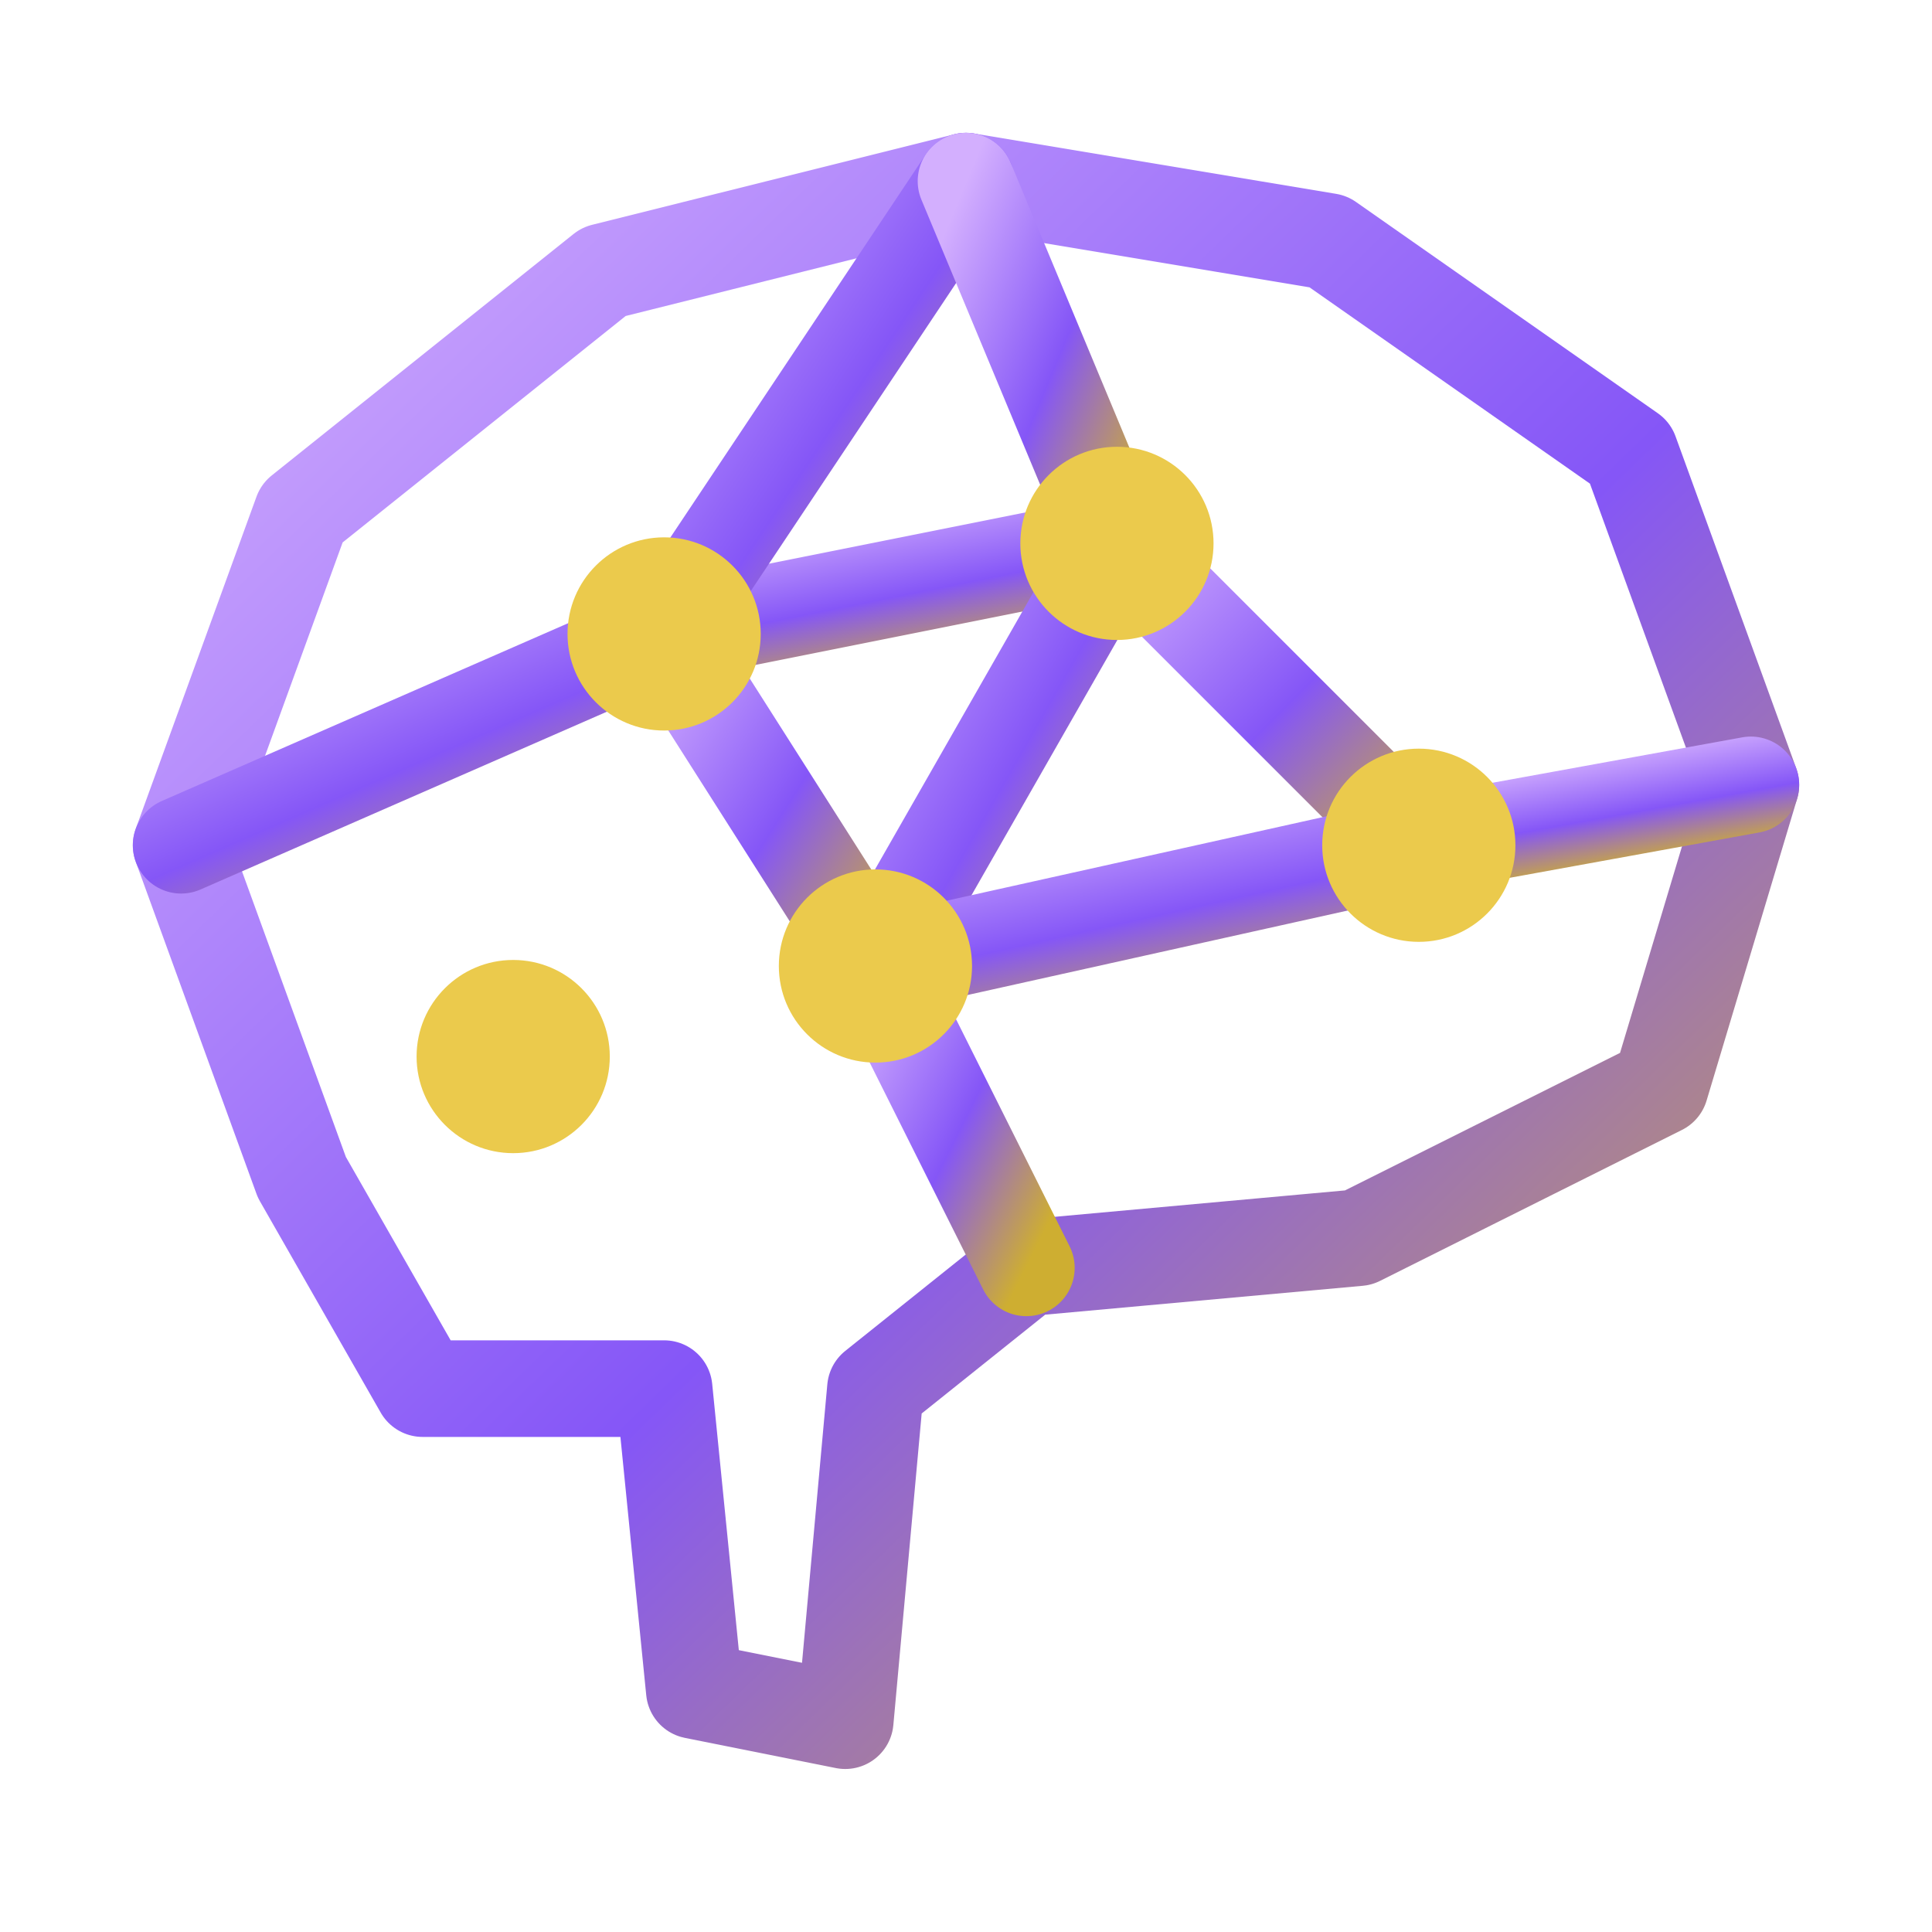
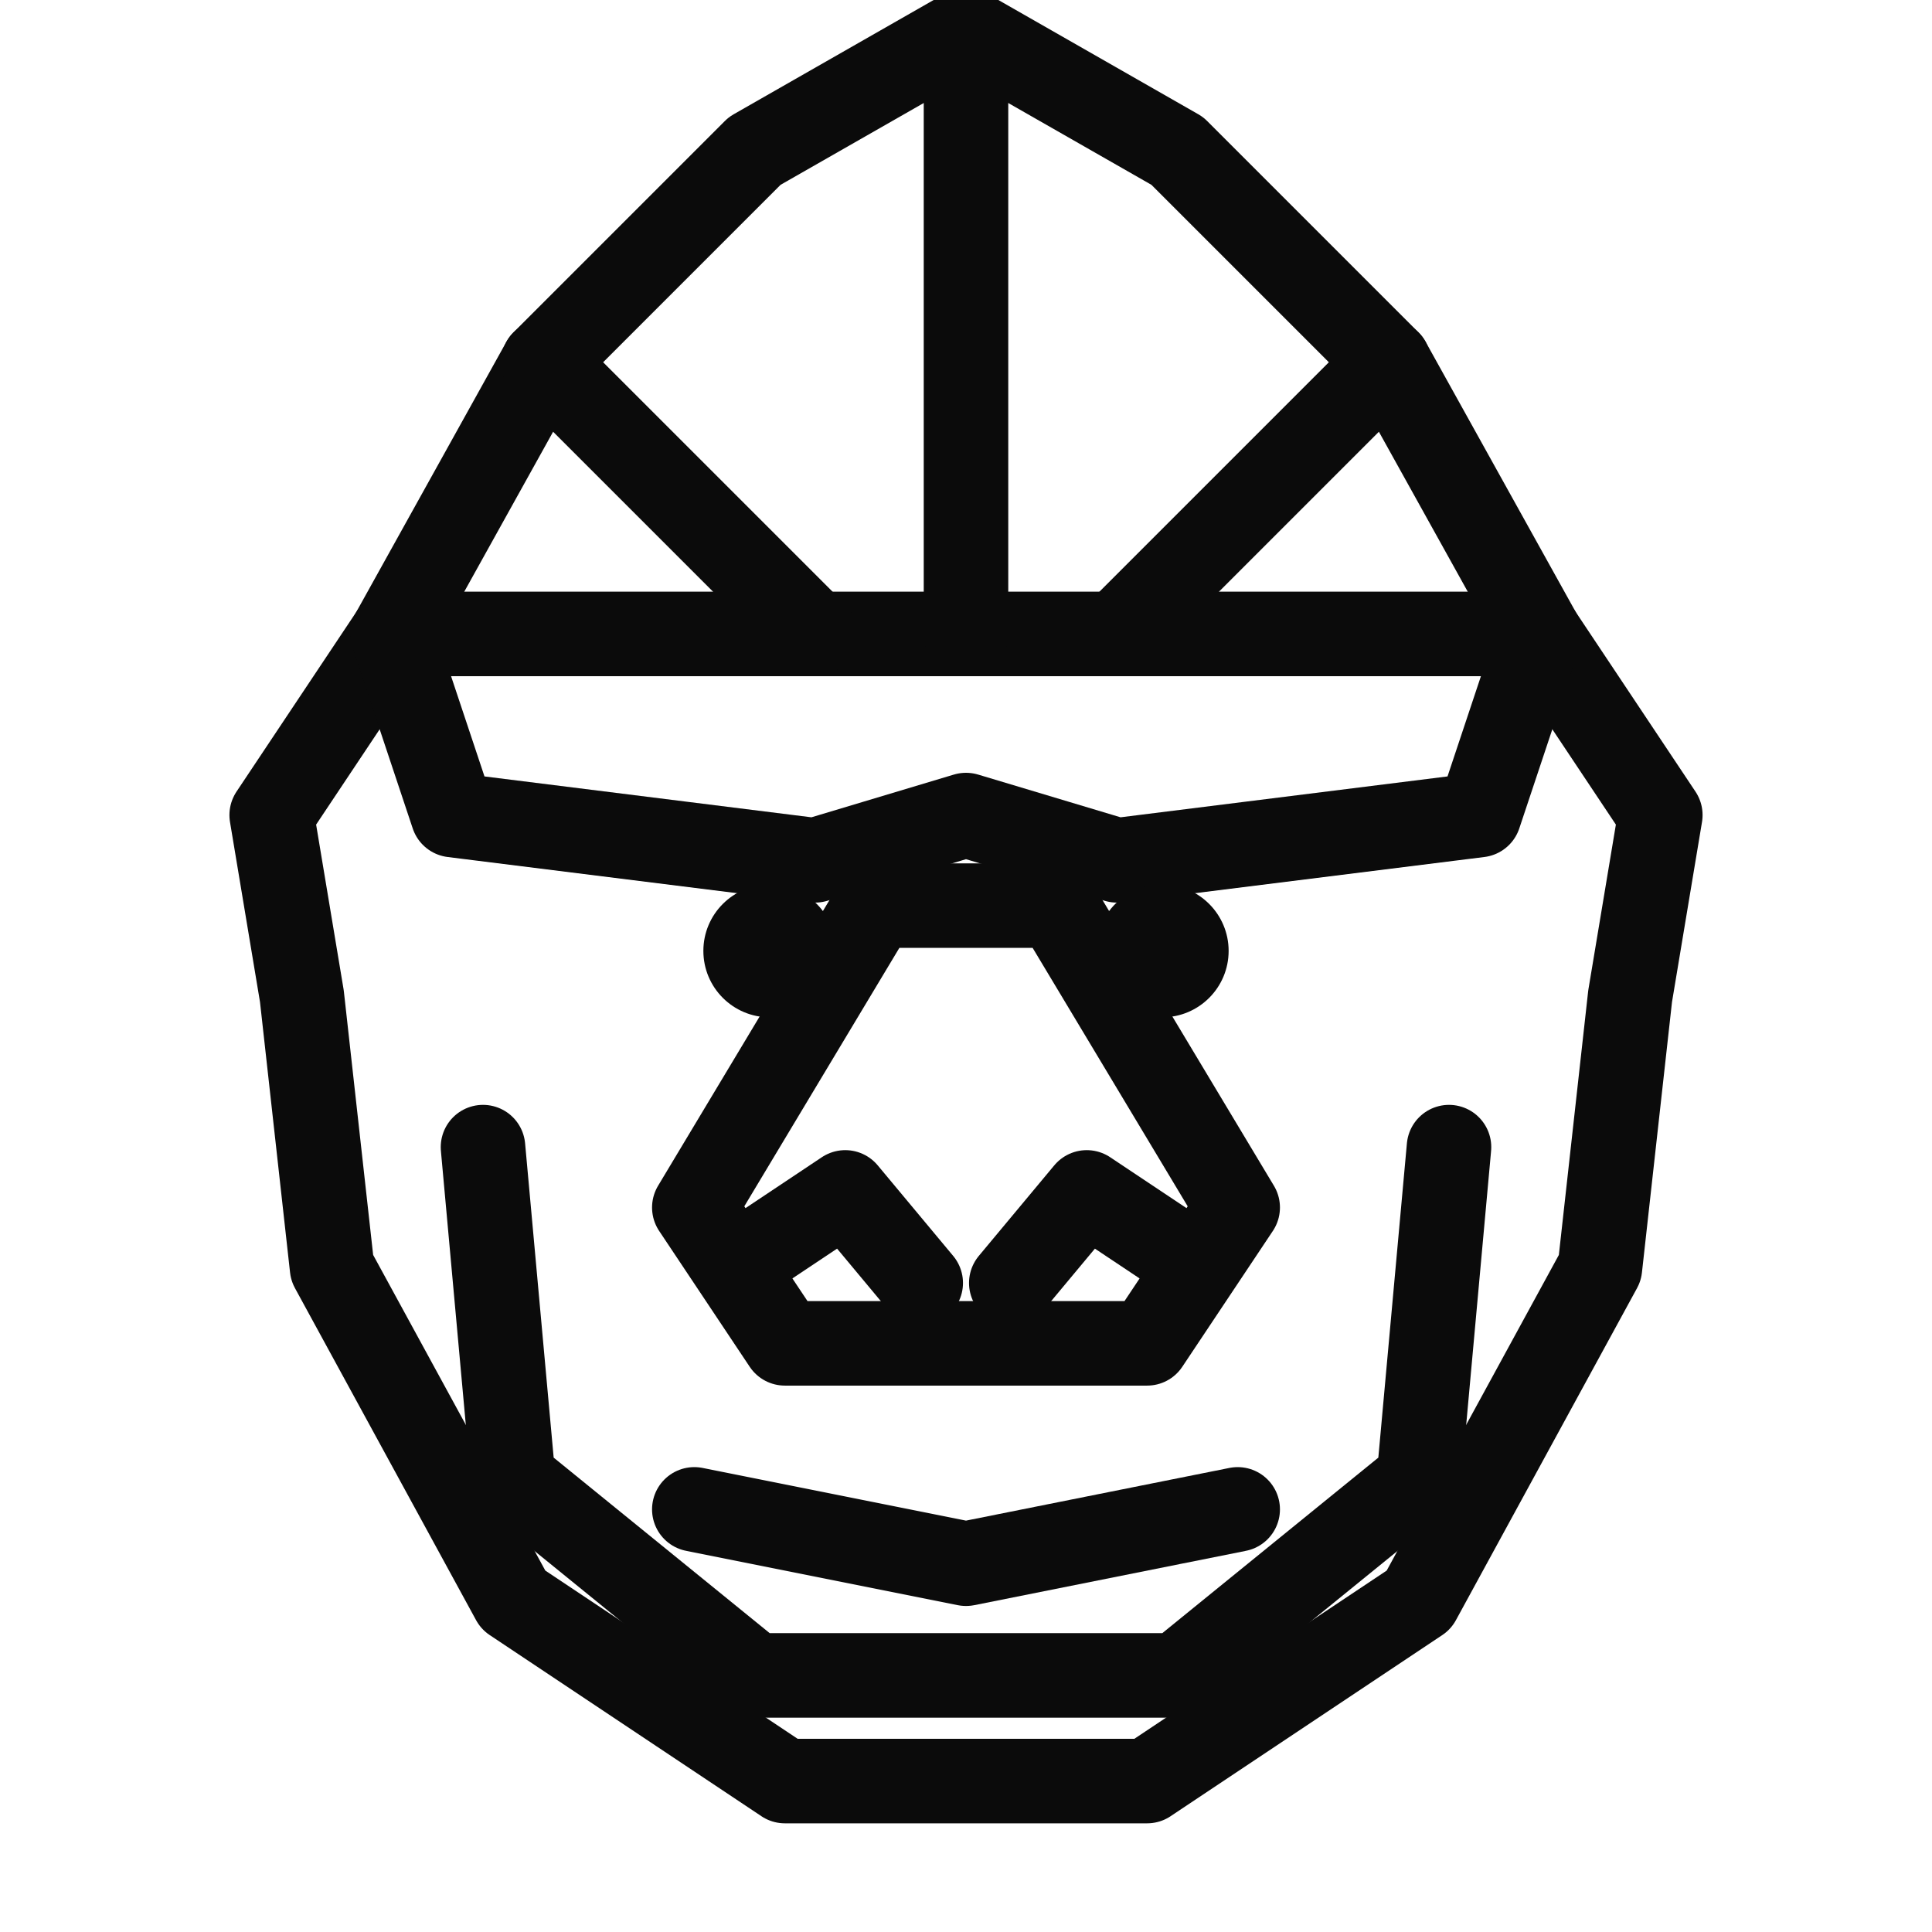
<svg xmlns="http://www.w3.org/2000/svg" viewBox="0 0 64 64">
-   <defs>
-     <linearGradient id="g" x1="0" y1="0" x2="1" y2="1">
-       <stop offset="0" stop-color="#D3AFFE" />
-       <stop offset=".55" stop-color="#8556F7" />
-       <stop offset="1" stop-color="#CEAE31" />
-     </linearGradient>
-   </defs>
-   <g fill="none" stroke="url(#g)" stroke-width="3.2" stroke-linejoin="round" stroke-linecap="round">
-     <polygon points="10,39 6,28 10,17 20,9 32,6 44,8 54,15 58,26 55,36 45,41 34,42 29,46 28,57 23,56 22,46 14,46 10,39" />
-     <line x1="22" y1="21" x2="37" y2="18" />
-     <line x1="22" y1="21" x2="29" y2="32" />
-     <line x1="37" y1="18" x2="29" y2="32" />
-     <line x1="37" y1="18" x2="47" y2="28" />
-     <line x1="29" y1="32" x2="47" y2="28" />
-     <line x1="32" y1="6" x2="22" y2="21" />
-     <line x1="32" y1="6" x2="37" y2="18" />
-     <line x1="6" y1="28" x2="22" y2="21" />
-     <line x1="58" y1="26" x2="47" y2="28" />
-     <line x1="29" y1="32" x2="34" y2="42" />
+   <g fill="none" stroke="#0B0B0B" stroke-width="2.8" stroke-linejoin="round" stroke-linecap="round">
+     <polygon points="32,1 39,5 46,12 51,21 55,27 54,33 53,42 47,53 38,59 26,59 17,53 11,42 10,33 9,27 13,21 18,12 25,5" />
+     <polyline points="13,21 51,21 49,27 37,28.5 32,27 27,28.5 15,27 13,21" />
+     <polyline points="29,30 35,30 41,40 38,44.5 26,44.5 23,40 29,30" />
+     <polyline points="25,41.5 28,39.5 30.5,42.5" />
+     <polyline points="39,41.5 36,39.5 33.5,42.5" />
+     <polyline points="16,38 17,49 25,55.5 39,55.5 47,49 48,38" />
+     <polyline points="23,50 32,51.8 41,50" />
+     <line x1="32" y1="1" x2="32" y2="21" />
+     <line x1="18" y1="12" x2="27" y2="21" />
+     <line x1="46" y1="12" x2="37" y2="21" />
  </g>
-   <g fill="#EBCA4C">
-     <circle cx="22" cy="21" r="3.2" />
-     <circle cx="37" cy="18" r="3.2" />
-     <circle cx="29" cy="32" r="3.2" />
-     <circle cx="47" cy="28" r="3.2" />
-     <circle cx="17" cy="35" r="3.2" />
+   <g fill="#0B0B0B">
+     <circle cx="25.5" cy="31.5" r="2.2" />
+     <circle cx="38.5" cy="31.5" r="2.2" />
  </g>
</svg>
